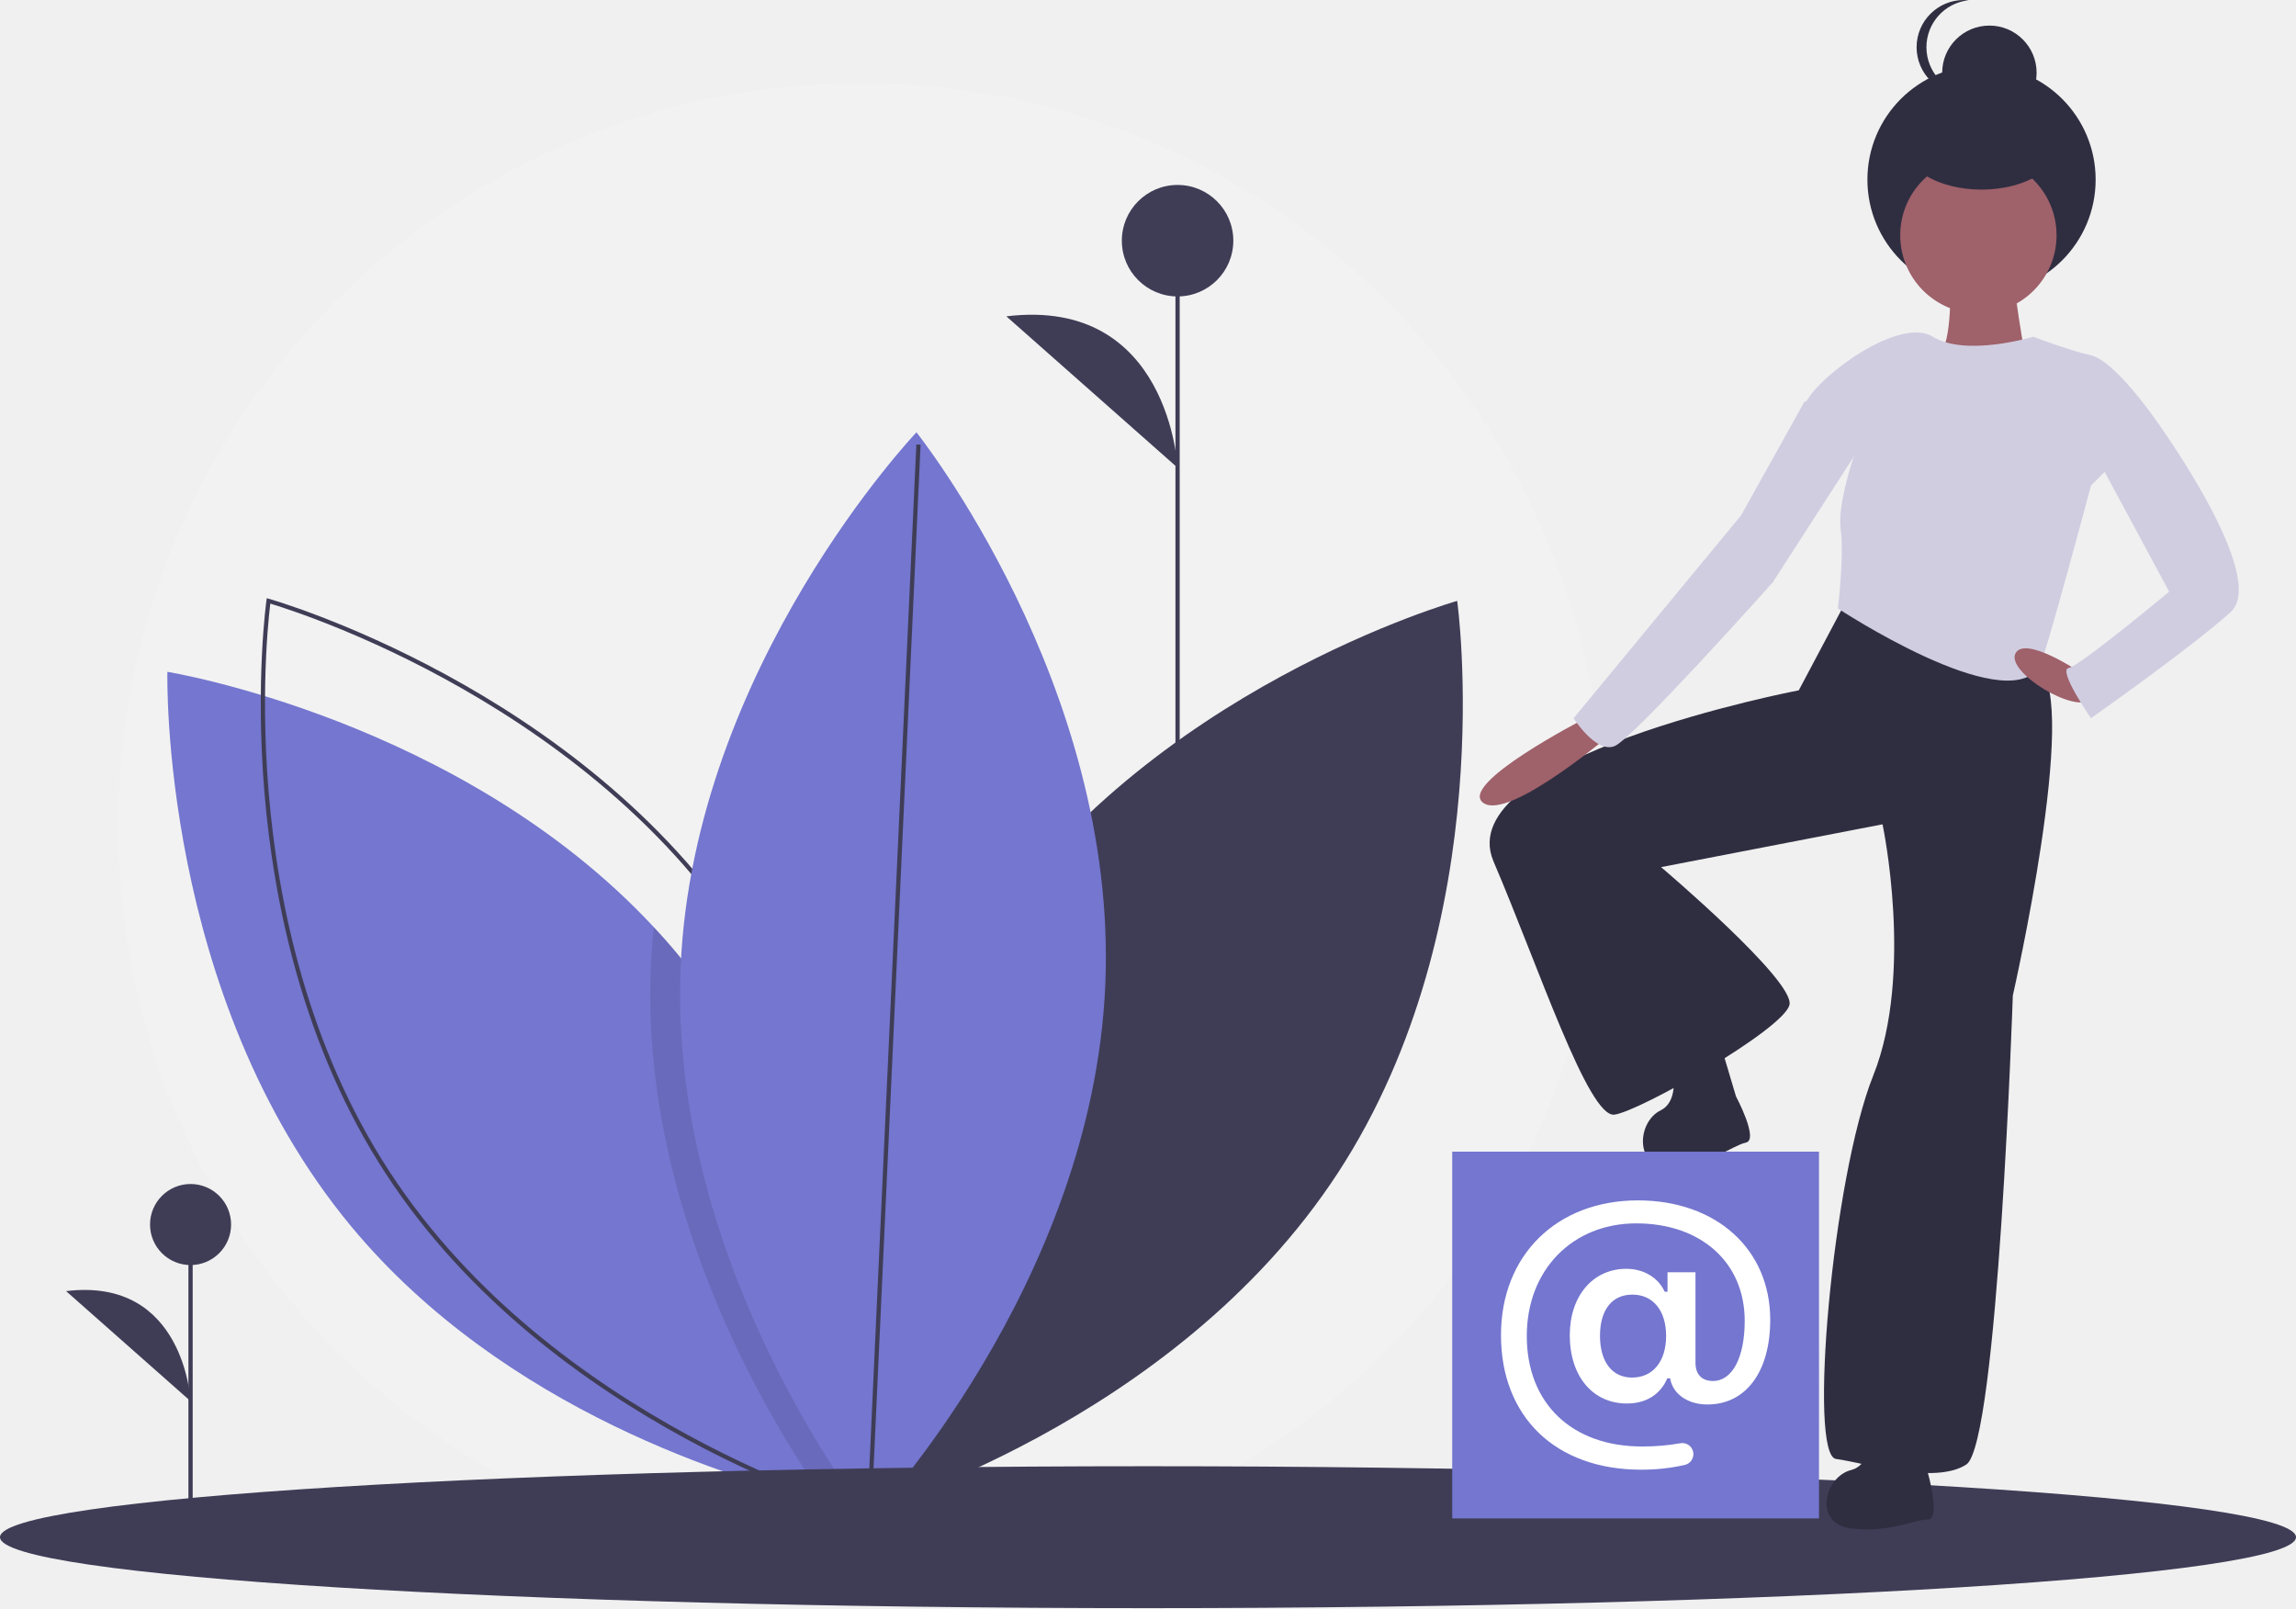
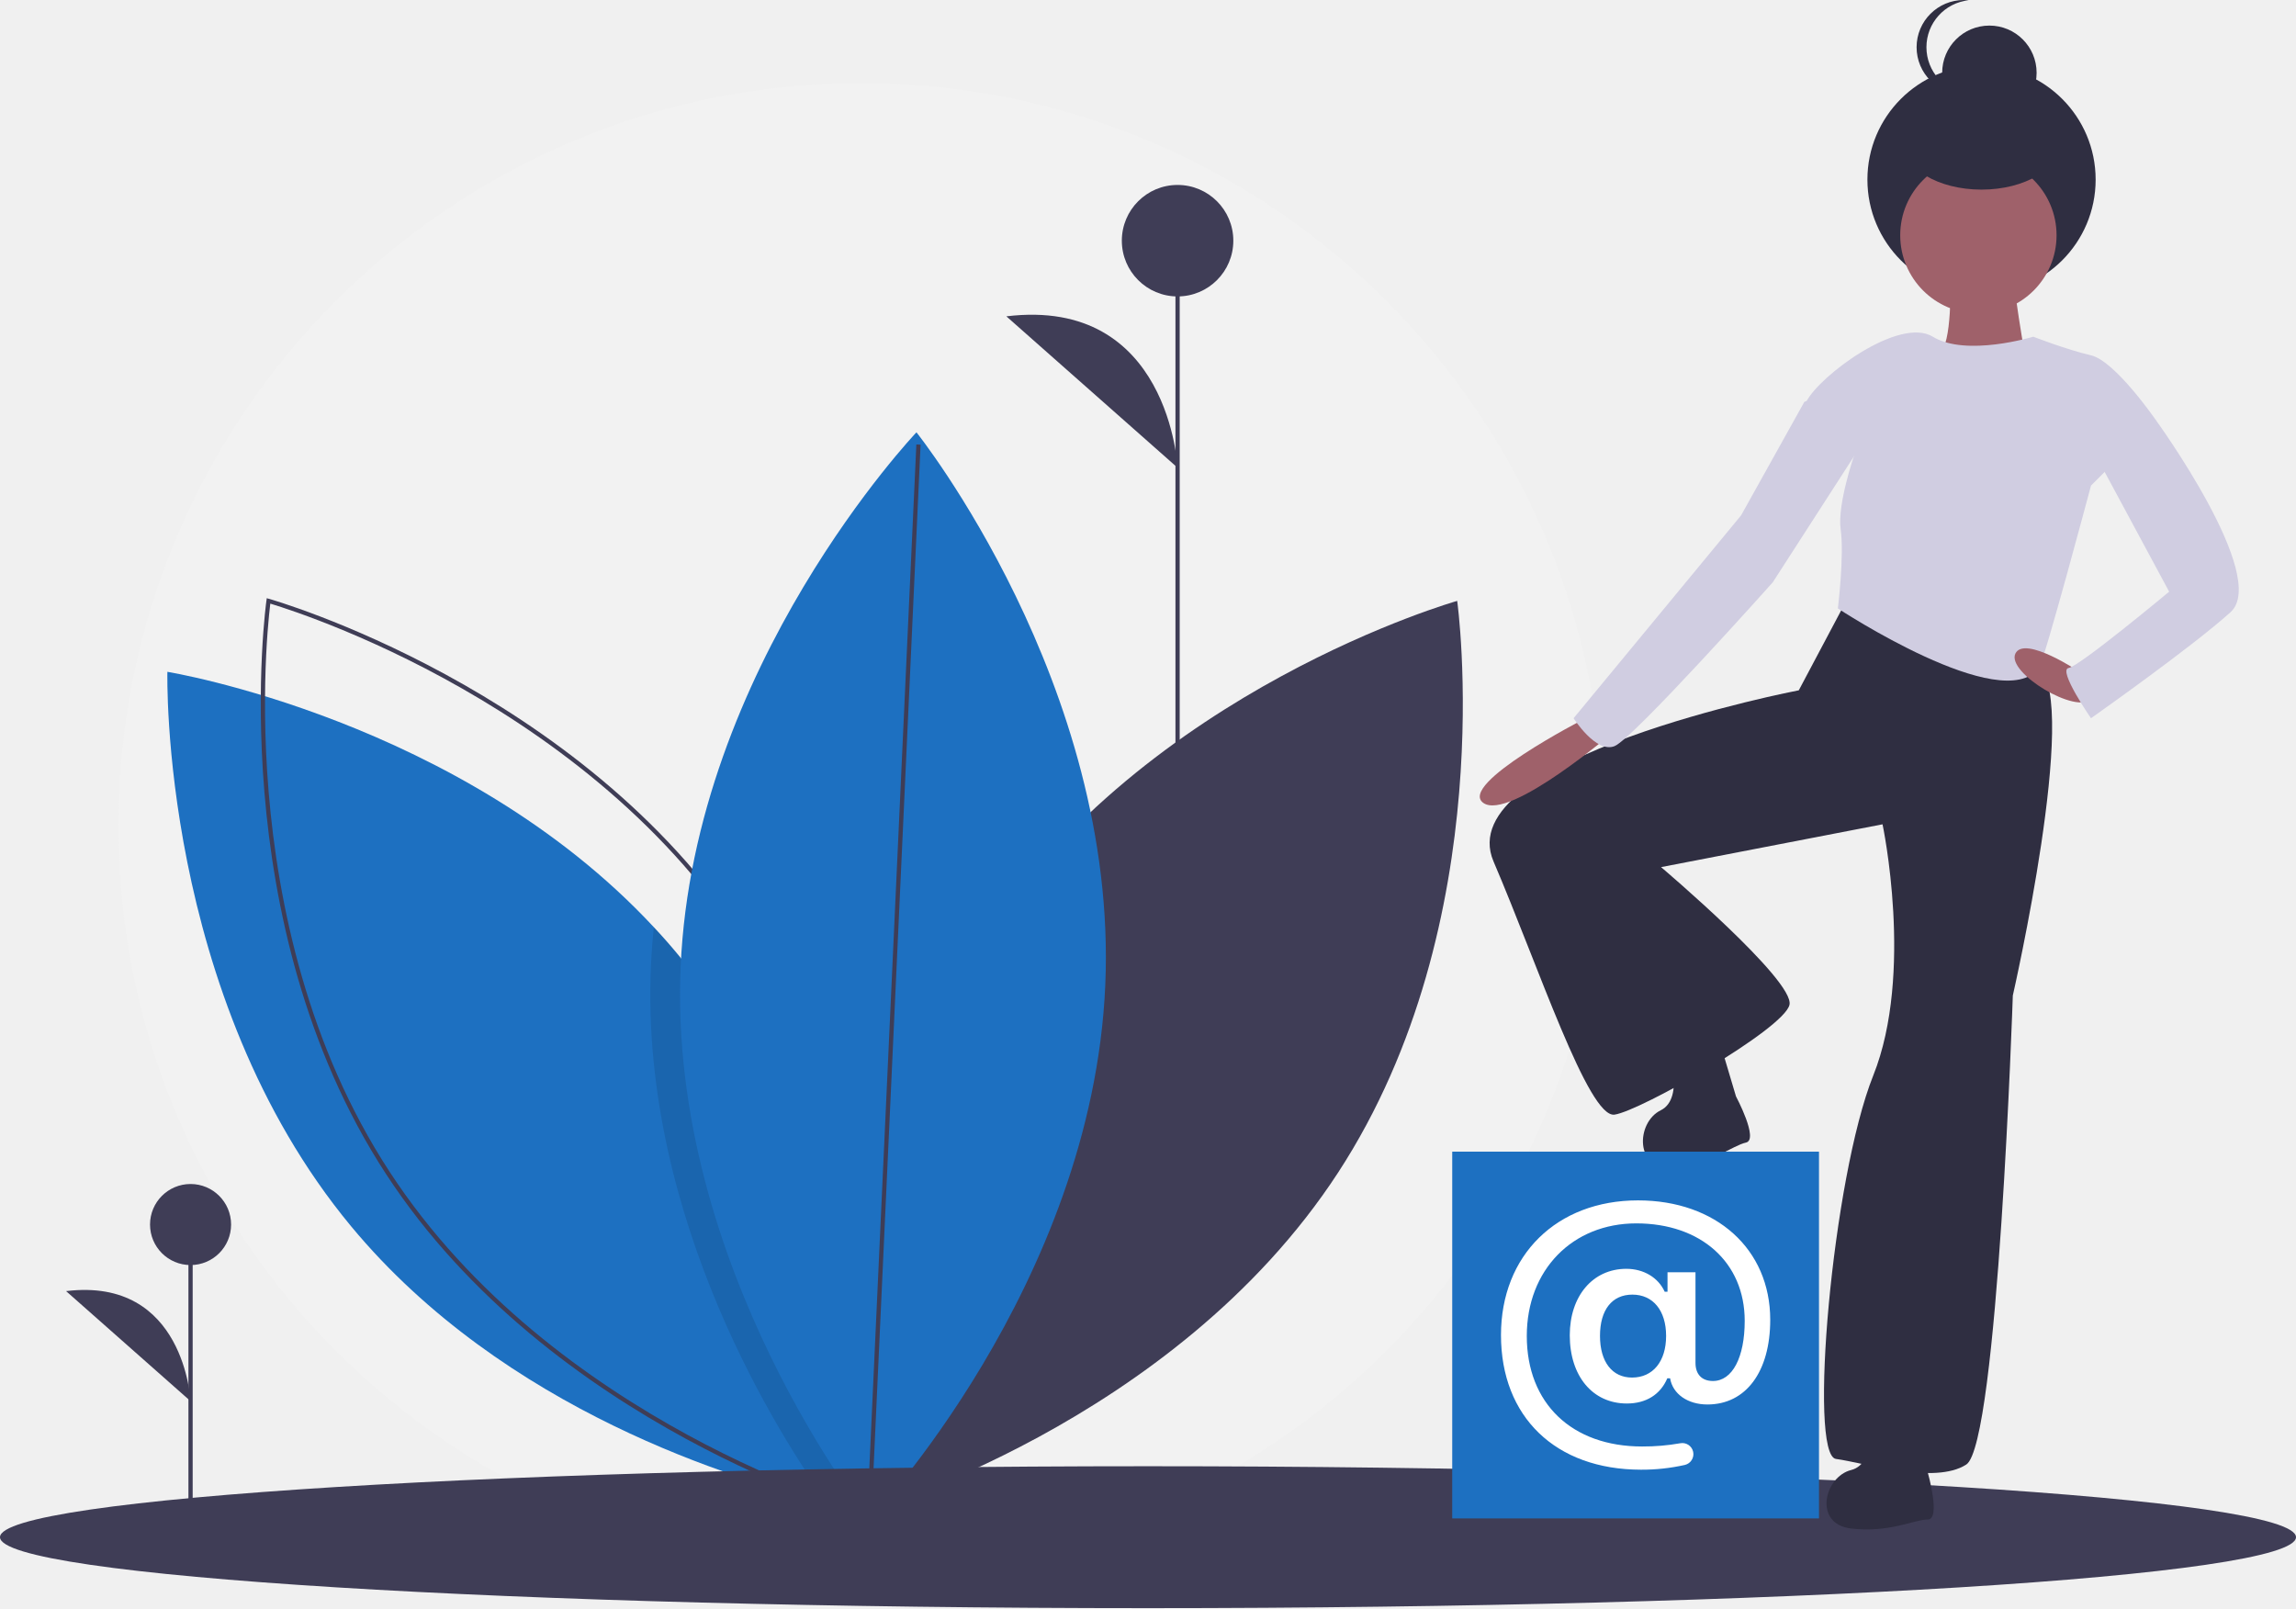
<svg xmlns="http://www.w3.org/2000/svg" id="b0ecae6e-6c91-4fdd-9561-7a349c2ce0c6" data-name="Layer 1" width="1083" height="758.562" viewBox="0 0 1083 758.562">
  <circle cx="406.163" cy="389.544" r="350.304" fill="#f2f2f2" />
  <path d="M521.703,514.364c-77.414,118.718-56.203,269.712-56.203,269.712s146.725-41.486,224.139-160.204,56.203-269.712,56.203-269.712S599.117,395.646,521.703,514.364Z" transform="translate(-58.5 -70.71915)" fill="#3f3d56" />
-   <path d="M465.089,782.696s-1.885-.301-5.353-1.002c-2.767-.561-6.576-1.363-11.227-2.466-41.581-9.804-152.129-42.944-224.404-130.075-90.459-109.104-86.65-261.534-86.65-261.534s138.315,22.475,229.456,120.452q5.924,6.315,11.528,13.092c78.711,94.93,86.049,222.66,86.63,254.236C465.149,780.13,465.089,782.696,465.089,782.696Z" transform="translate(-58.5 -70.71915)" fill="#7476cf" />
+   <path d="M465.089,782.696s-1.885-.301-5.353-1.002c-2.767-.561-6.576-1.363-11.227-2.466-41.581-9.804-152.129-42.944-224.404-130.075-90.459-109.104-86.65-261.534-86.65-261.534s138.315,22.475,229.456,120.452q5.924,6.315,11.528,13.092c78.711,94.93,86.049,222.66,86.63,254.236C465.149,780.13,465.089,782.696,465.089,782.696Z" transform="translate(-58.5 -70.71915)" fill="#1d70c1" />
  <path d="M409.298,514.364c77.414,118.718,56.203,269.712,56.203,269.712S318.776,742.59,241.362,623.872s-56.203-269.712-56.203-269.712S331.884,395.646,409.298,514.364Z" transform="translate(-58.5 -70.71915)" fill="none" stroke="#3f3d56" stroke-miterlimit="10" stroke-width="2" />
  <path d="M465.068,775.398c-2.045,2.466-3.849,4.571-5.333,6.295-3.288,3.749-5.153,5.714-5.153,5.714s-2.265-2.847-6.075-8.18c-20.911-29.151-88.174-132.802-82.981-252.532q.421-9.413,1.383-18.625,5.924,6.315,11.528,13.092C457.149,616.092,464.487,743.822,465.068,775.398Z" transform="translate(-58.5 -70.71915)" opacity="0.1" />
-   <path d="M579.853,535.354c-6.119,141.596-111.229,252.055-111.229,252.055s-95.189-119.114-89.07-260.711S490.783,274.643,490.783,274.643,585.972,393.757,579.853,535.354Z" transform="translate(-58.5 -70.71915)" fill="#7476cf" />
+   <path d="M579.853,535.354c-6.119,141.596-111.229,252.055-111.229,252.055s-95.189-119.114-89.07-260.711S490.783,274.643,490.783,274.643,585.972,393.757,579.853,535.354Z" transform="translate(-58.5 -70.71915)" fill="#1d70c1" />
  <line x1="410.125" y1="712.68" x2="433.233" y2="209.699" fill="none" stroke="#3f3d56" stroke-miterlimit="10" stroke-width="2" />
  <ellipse cx="541.5" cy="725.092" rx="541.5" ry="33.469" fill="#3f3d56" />
  <line x1="89.884" y1="712.792" x2="89.884" y2="577.612" fill="#3f3d56" stroke="#3f3d56" stroke-miterlimit="10" stroke-width="2" />
  <circle cx="89.884" cy="577.612" r="19.116" fill="#3f3d56" />
  <path d="M148.384,731.646s-2.731-58.736-58.715-51.909" transform="translate(-58.5 -70.71915)" fill="#3f3d56" />
  <line x1="555.451" y1="492.105" x2="555.451" y2="113.532" fill="#3f3d56" stroke="#3f3d56" stroke-miterlimit="10" stroke-width="2" />
  <circle cx="555.451" cy="113.532" r="26.294" fill="#3f3d56" />
  <path d="M613.951,291.335s-3.756-80.79-80.76-71.399" transform="translate(-58.5 -70.71915)" fill="#3f3d56" />
  <path d="M929.794,353.323l-22.825,43.016s-165.042,31.604-143.973,80.765S807.768,598.253,820.058,596.497s79.887-40.383,82.521-51.795-60.574-64.963-60.574-64.963l104.468-20.191s14.924,70.231-4.389,118.514-30.726,179.088-17.558,180.844,46.528,12.29,61.452,2.634,21.947-221.227,21.947-221.227,31.604-138.706,12.29-154.508S929.794,353.323,929.794,353.323Z" transform="translate(-58.5 -70.71915)" fill="#2f2e41" />
  <path d="M965.661,737.577s-20.173-10.617-24.42-2.123c0,0,3.185,25.482-9.556,28.667s-18.05,25.482,0,27.605,29.729-4.247,36.099-4.247,0-22.296,0-22.296Z" transform="translate(-58.5 -70.71915)" fill="#2f2e41" />
  <path d="M869.445,561.343s-21.958-6.124-24.319,3.074c0,0,8.487,24.237-3.295,30.037s-12.27,28.715,5.822,26.984,28.164-10.421,34.392-11.764-4.702-21.795-4.702-21.795Z" transform="translate(-58.5 -70.71915)" fill="#2f2e41" />
  <path d="M978.516,201.888s.878,32.482-5.267,35.115,34.237,18.436,34.237,18.436l7.023-12.29s-7.901-43.894-6.145-47.406S978.516,201.888,978.516,201.888Z" transform="translate(-58.5 -70.71915)" fill="#9f616a" />
  <circle cx="934.665" cy="84.728" r="53.826" fill="#2f2e41" />
  <circle cx="938.377" cy="34.338" r="22.273" fill="#2f2e41" />
  <path d="M967.18,92.992A22.275,22.275,0,0,1,987.133,70.84a22.52,22.52,0,0,0-2.32-.12,22.273,22.273,0,0,0,0,44.546,22.52,22.52,0,0,0,2.32-.12A22.275,22.275,0,0,1,967.18,92.992Z" transform="translate(-58.5 -70.71915)" fill="#2f2e41" />
  <circle cx="933.185" cy="110.978" r="36.871" fill="#9f616a" />
  <path d="M1017.582,229.542s-31.604,9.657-47.406,0-53.551,18.436-59.696,30.726,22.825,24.581,22.825,24.581-8.273,23.734-6.584,35.554c1.756,12.29-1.317,37.31-1.317,37.31s77.558,51.098,94.811,28.092c2.634-3.512,24.581-86.033,24.581-86.033l30.726-30.726s-19.313-28.092-30.726-30.726S1017.582,229.542,1017.582,229.542Z" transform="translate(-58.5 -70.71915)" fill="#d0cde1" />
  <path d="M805.573,409.947s-59.696,30.726-47.406,39.505S820.497,415.214,820.497,415.214Z" transform="translate(-58.5 -70.71915)" fill="#9f616a" />
  <path d="M1039.968,388s-26.562-17.934-30.839-8.967,29.083,29.158,36.106,21.257S1039.968,388,1039.968,388Z" transform="translate(-58.5 -70.71915)" fill="#9f616a" />
  <path d="M1059.721,259.39l15.802,9.657s53.551,73.742,35.115,90.422-65.841,50.039-65.841,50.039-15.802-22.825-10.535-23.703,47.406-35.993,47.406-35.993l-36.871-68.475Z" transform="translate(-58.5 -70.71915)" fill="#d0cde1" />
  <path d="M921.015,255.878l-11.412,4.389-29.848,53.551-79.01,95.689s10.535,16.68,19.313,13.168,74.62-77.254,74.62-77.254l43.016-66.719Z" transform="translate(-58.5 -70.71915)" fill="#d0cde1" />
  <ellipse cx="934.665" cy="67.17" rx="37.122" ry="22.273" fill="#2f2e41" />
-   <rect x="685" y="543.238" width="173" height="173" fill="#7476cf" />
+   <rect x="685" y="543.238" width="173" height="173" fill="#1d70c1" />
  <path d="M893.5,693.264c0,24.507-11.476,39.952-29.633,39.952-9.293,0-16.371-4.961-17.595-12.336H844.949c-3.274,7.673-10.021,11.873-19.083,11.873-16.14,0-26.921-12.932-26.921-32.18,0-18.488,10.848-31.353,26.69-31.353,8.136,0,15.048,4.101,18.091,10.815h1.323v-9.194h13.196v42.763c0,5.325,2.943,8.533,8.235,8.533,9.161,0,14.982-11.113,14.982-28.377,0-27.55-20.637-45.971-51.131-45.971-30.163,0-51.66,21.993-51.66,53.115,0,31.816,21.266,52.123,54.372,52.123a100.383,100.383,0,0,0,17.992-1.521,5.23,5.23,0,0,1,2.216,10.22,92.424,92.424,0,0,1-20.737,2.249c-40.25-.033-66.014-24.904-66.014-63.5,0-37.67,26.293-63.533,64.624-63.533C867.968,636.941,893.5,659.926,893.5,693.264Zm-80.301,7.607c0,12.237,5.755,19.645,15.114,19.645,9.856,0,16.073-7.607,16.073-19.645s-6.218-19.48-15.908-19.48C818.854,681.391,813.199,688.6,813.199,700.87Z" transform="translate(-58.5 -70.71915)" fill="#fff" />
</svg>
